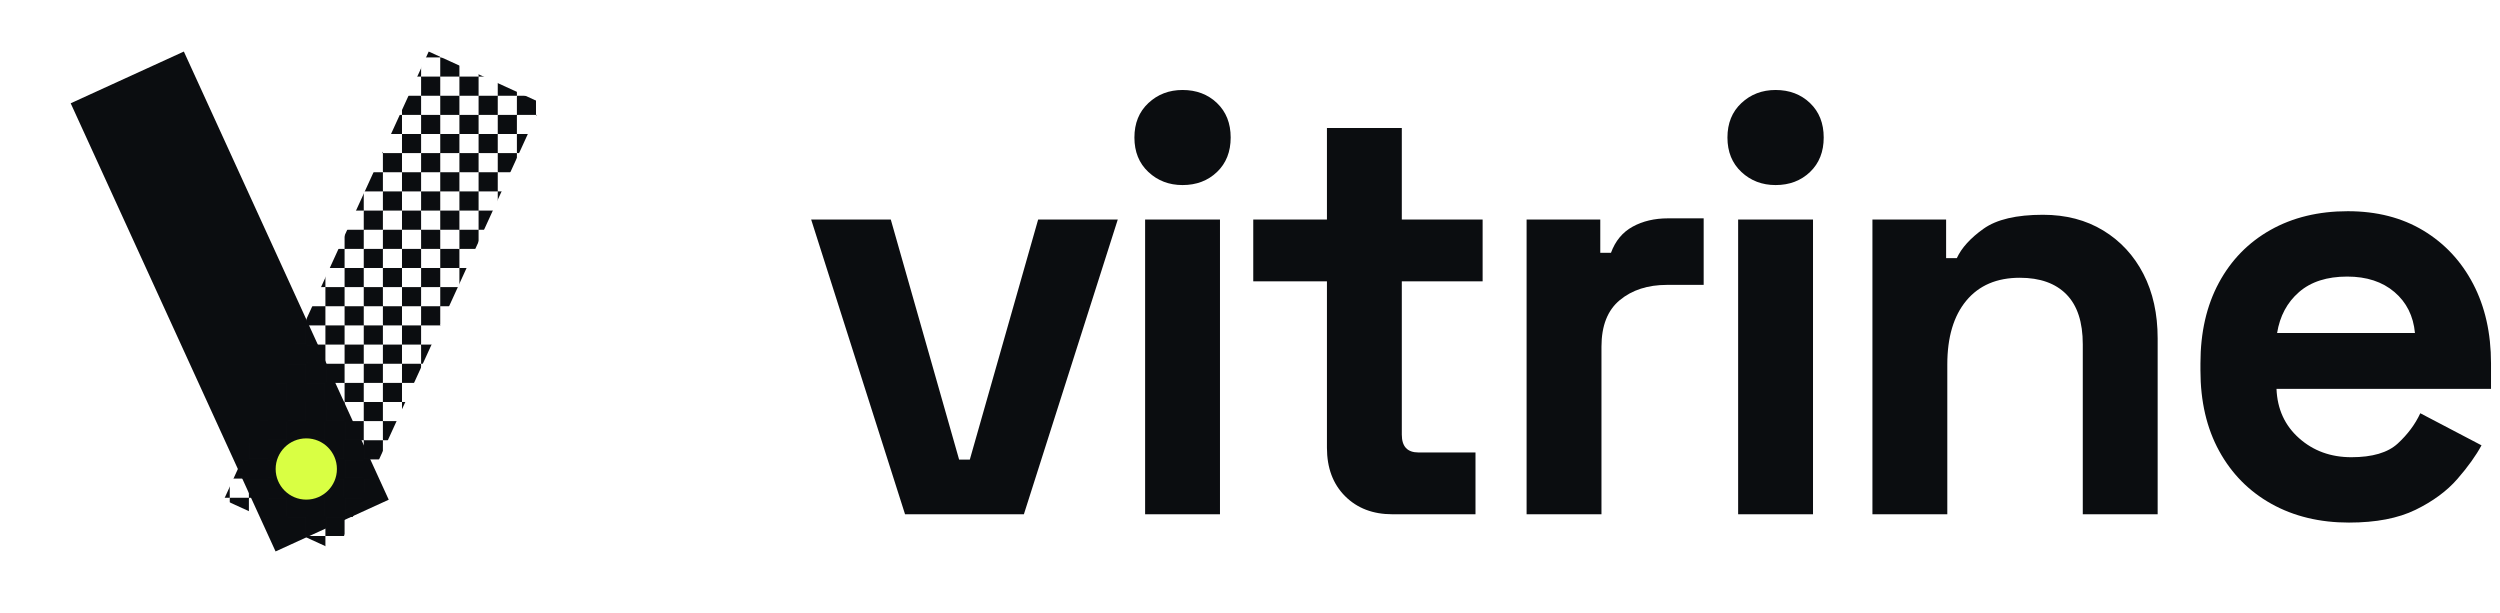
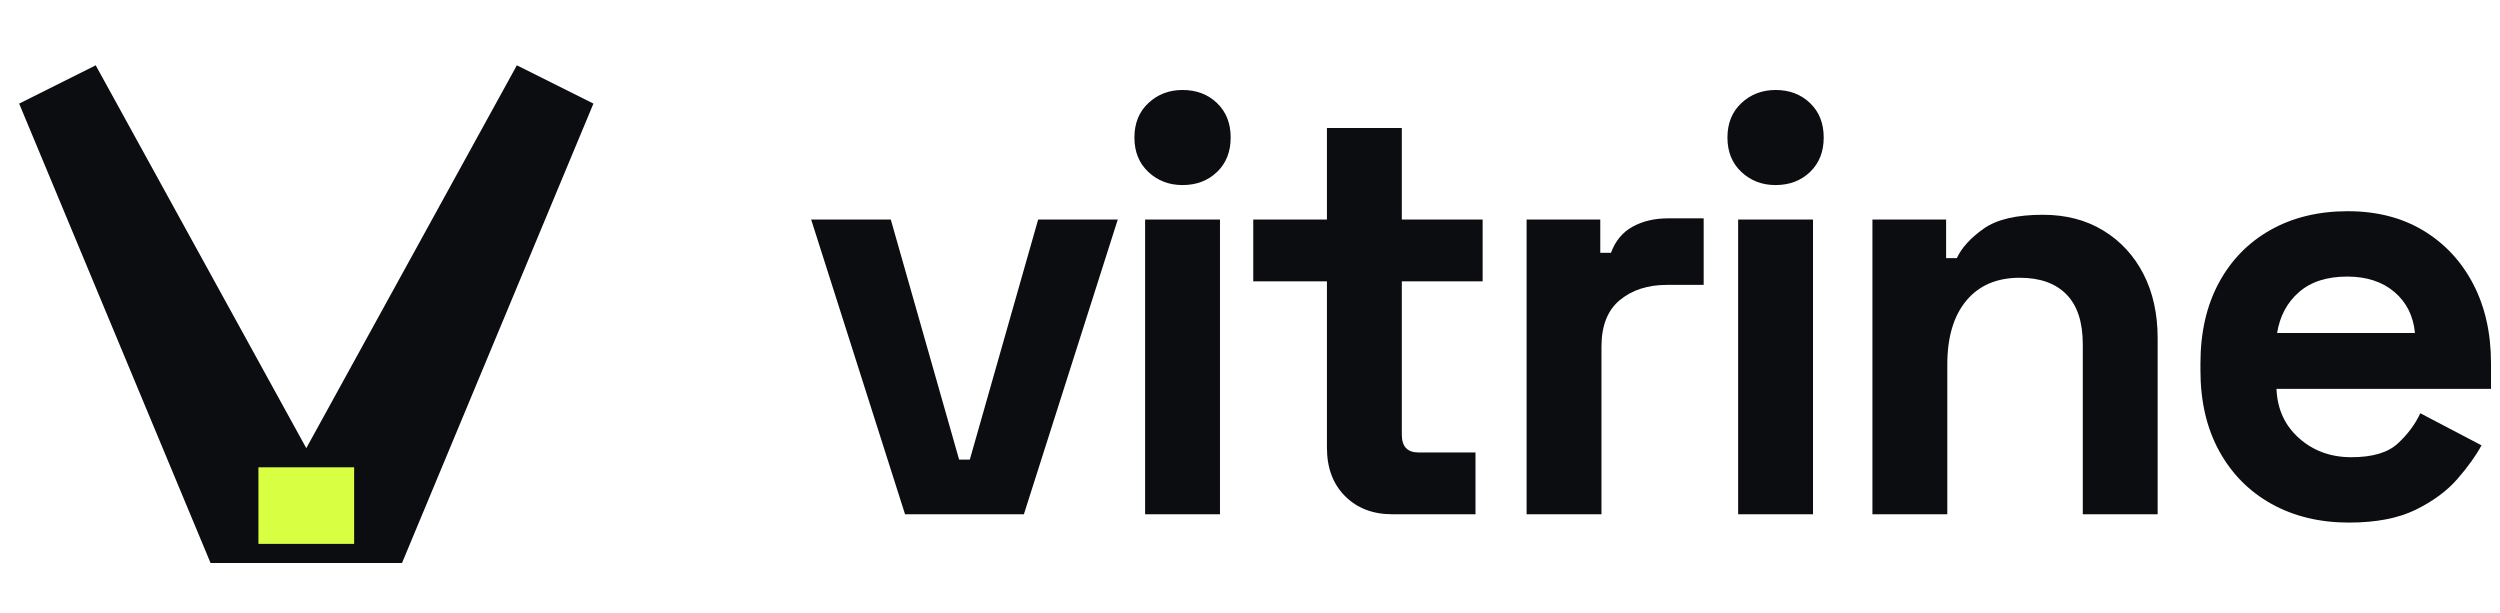
<svg xmlns="http://www.w3.org/2000/svg" color="#0B0D10" viewBox="0 0 138.76 34.00" role="img" aria-label="Vitrine">
-   <defs>
-     <pattern id="vt-lockup-dither" width="4" height="4" patternUnits="userSpaceOnUse">
-       <rect width="2" height="2" fill="#0B0D10" />
-       <rect x="2" y="2" width="2" height="2" fill="#0B0D10" />
-     </pattern>
-   </defs>
-   <g transform="translate(0 0) scale(0.53125)">
-     <path d="M16 14 32 49" stroke="#0B0D10" stroke-width="13" stroke-linecap="square" />
-     <path d="M32 49 48 14" stroke="url(#vt-lockup-dither)" stroke-width="13" stroke-linecap="square" />
-     <circle cx="32" cy="49" r="3.2" fill="#D9FF43" />
+   <g transform="translate(0 1.5) scale(0.53125)">
+     <path d="M10 4L32 44L54 4L62 8L42 56L22 56L2 8Z" fill="#0B0D10" />
+     <rect x="27" y="46" width="10" height="8" fill="#D9FF43" />
  </g>
  <g transform="translate(44 4.5) scale(0.03298153)" fill="currentColor">
    <path transform="translate(15.00 729.00) scale(1 -1)" d="M174 0 16 496H150L265 92H283L398 496H532L374 0Z" />
    <path transform="translate(523.00 729.00) scale(1 -1)" d="M70 0V496H196V0ZM133 554Q99 554 75.5 576.0Q52 598 52 634Q52 670 75.5 692.0Q99 714 133 714Q168 714 191.0 692.0Q214 670 214 634Q214 598 191.0 576.0Q168 554 133 554Z" />
    <path transform="translate(749.00 729.00) scale(1 -1)" d="M260 0Q211 0 180.5 30.5Q150 61 150 112V392H26V496H150V650H276V496H412V392H276V134Q276 104 304 104H400V0Z" />
    <path transform="translate(1165.00 729.00) scale(1 -1)" d="M70 0V496H194V440H212Q223 470 248.5 484.0Q274 498 308 498H368V386H306Q258 386 227.0 360.5Q196 335 196 282V0Z" />
    <path transform="translate(1521.00 729.00) scale(1 -1)" d="M70 0V496H196V0ZM133 554Q99 554 75.5 576.0Q52 598 52 634Q52 670 75.5 692.0Q99 714 133 714Q168 714 191.0 692.0Q214 670 214 634Q214 598 191.0 576.0Q168 554 133 554Z" />
    <path transform="translate(1747.00 729.00) scale(1 -1)" d="M70 0V496H194V431H212Q224 457 257.0 480.5Q290 504 357 504Q415 504 458.5 477.5Q502 451 526.0 404.5Q550 358 550 296V0H424V286Q424 342 396.5 370.0Q369 398 318 398Q260 398 228.0 359.5Q196 321 196 252V0Z" />
    <path transform="translate(2323.00 729.00) scale(1 -1)" d="M296 -14Q222 -14 165.5 17.5Q109 49 77.5 106.5Q46 164 46 242V254Q46 332 77.0 389.5Q108 447 164.0 478.5Q220 510 294 510Q367 510 421.0 477.5Q475 445 505.0 387.5Q535 330 535 254V211H174Q176 160 212.0 128.0Q248 96 300 96Q353 96 378.0 119.0Q403 142 416 170L519 116Q505 90 478.5 59.5Q452 29 408.0 7.5Q364 -14 296 -14ZM175 305H407Q403 348 372.5 374.0Q342 400 293 400Q242 400 212.0 374.0Q182 348 175 305Z" />
  </g>
</svg>
